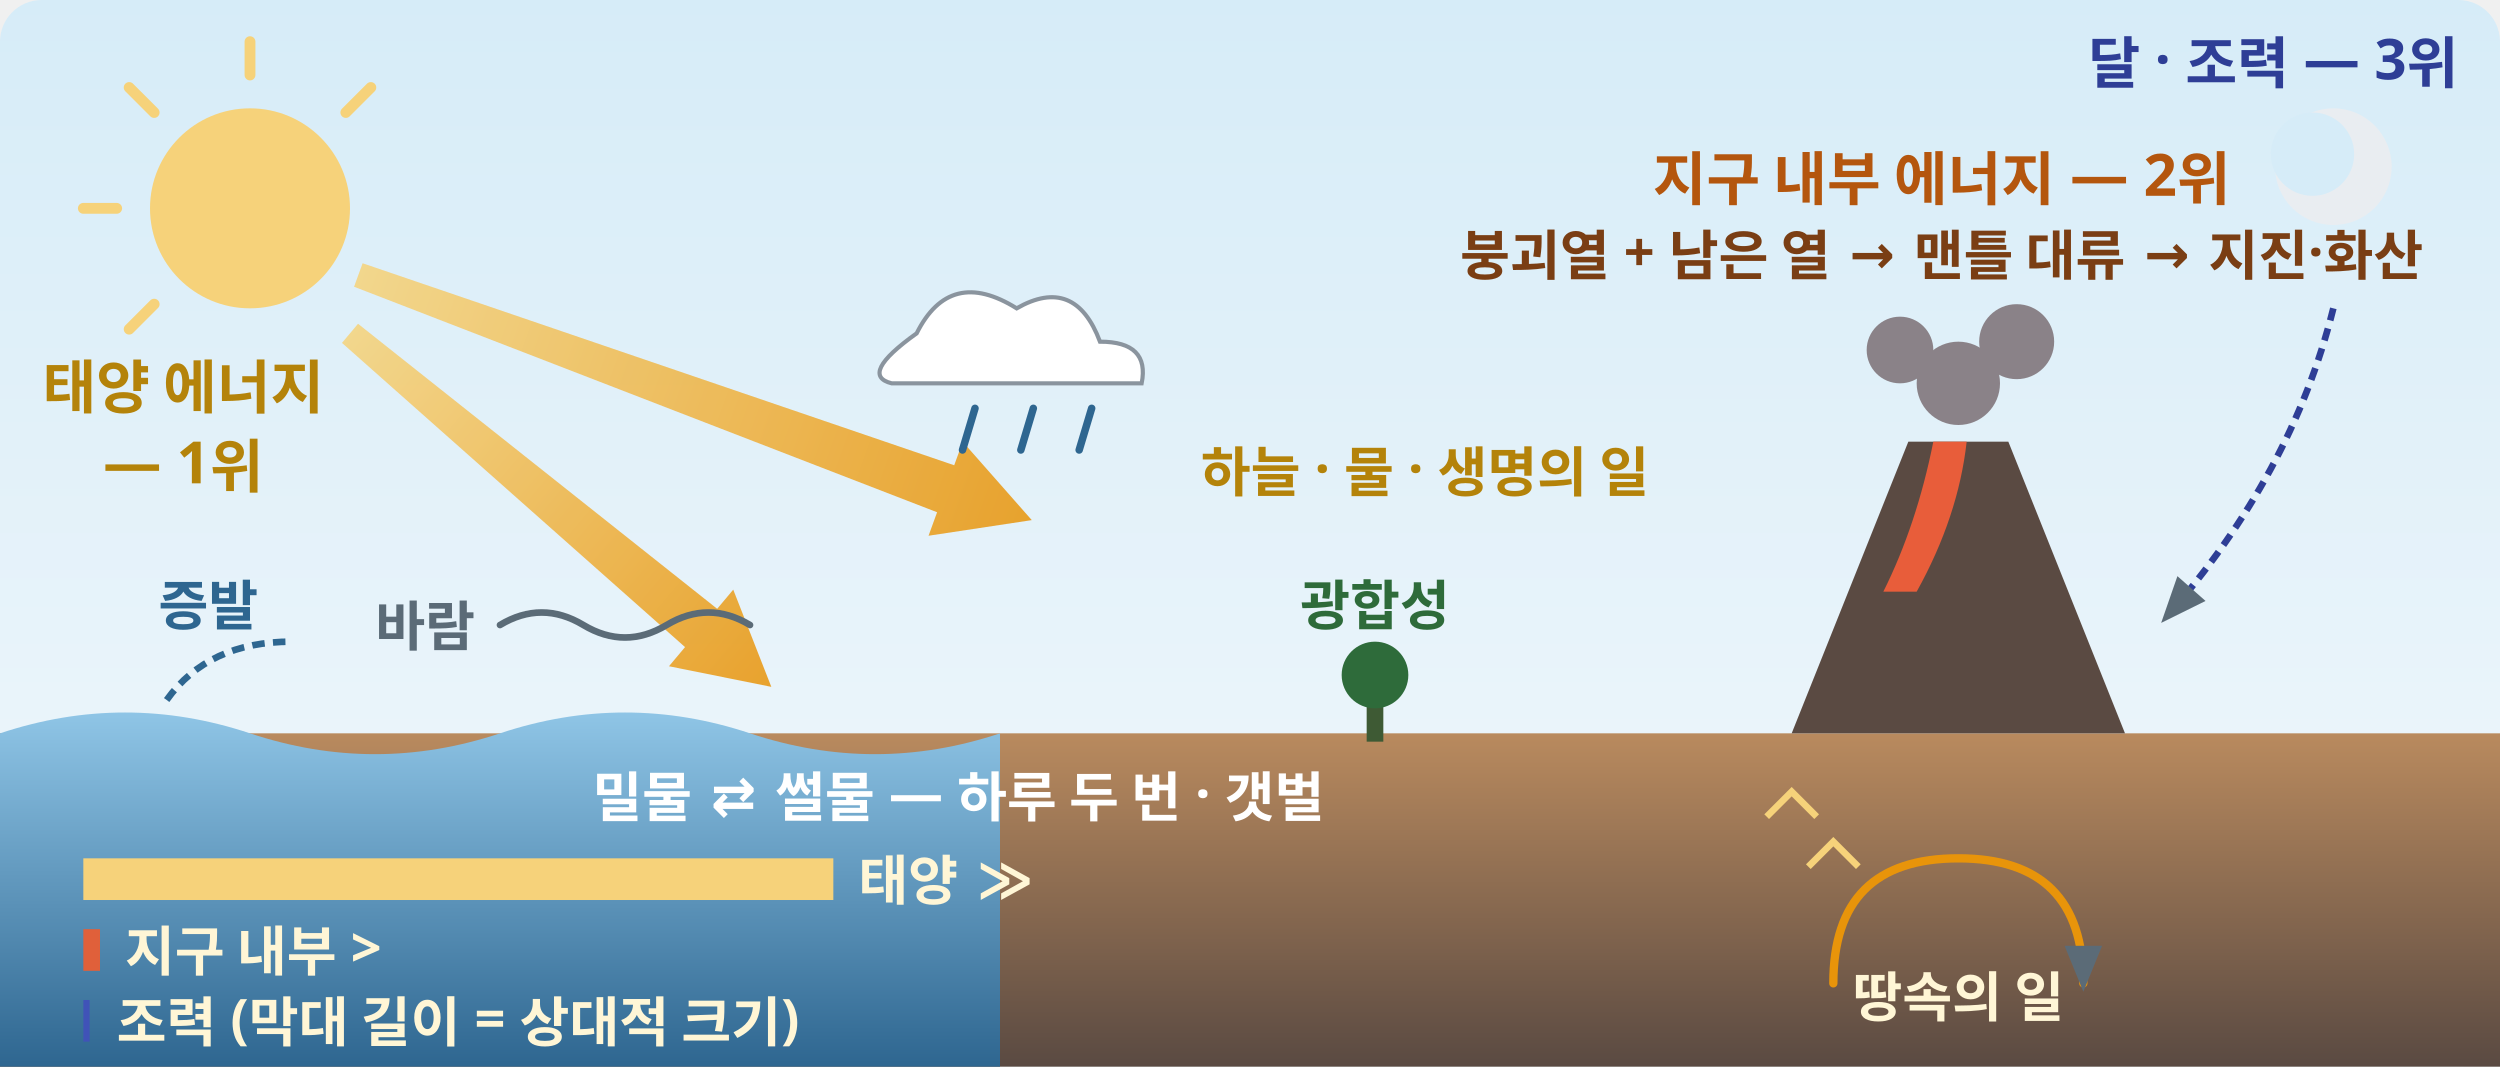
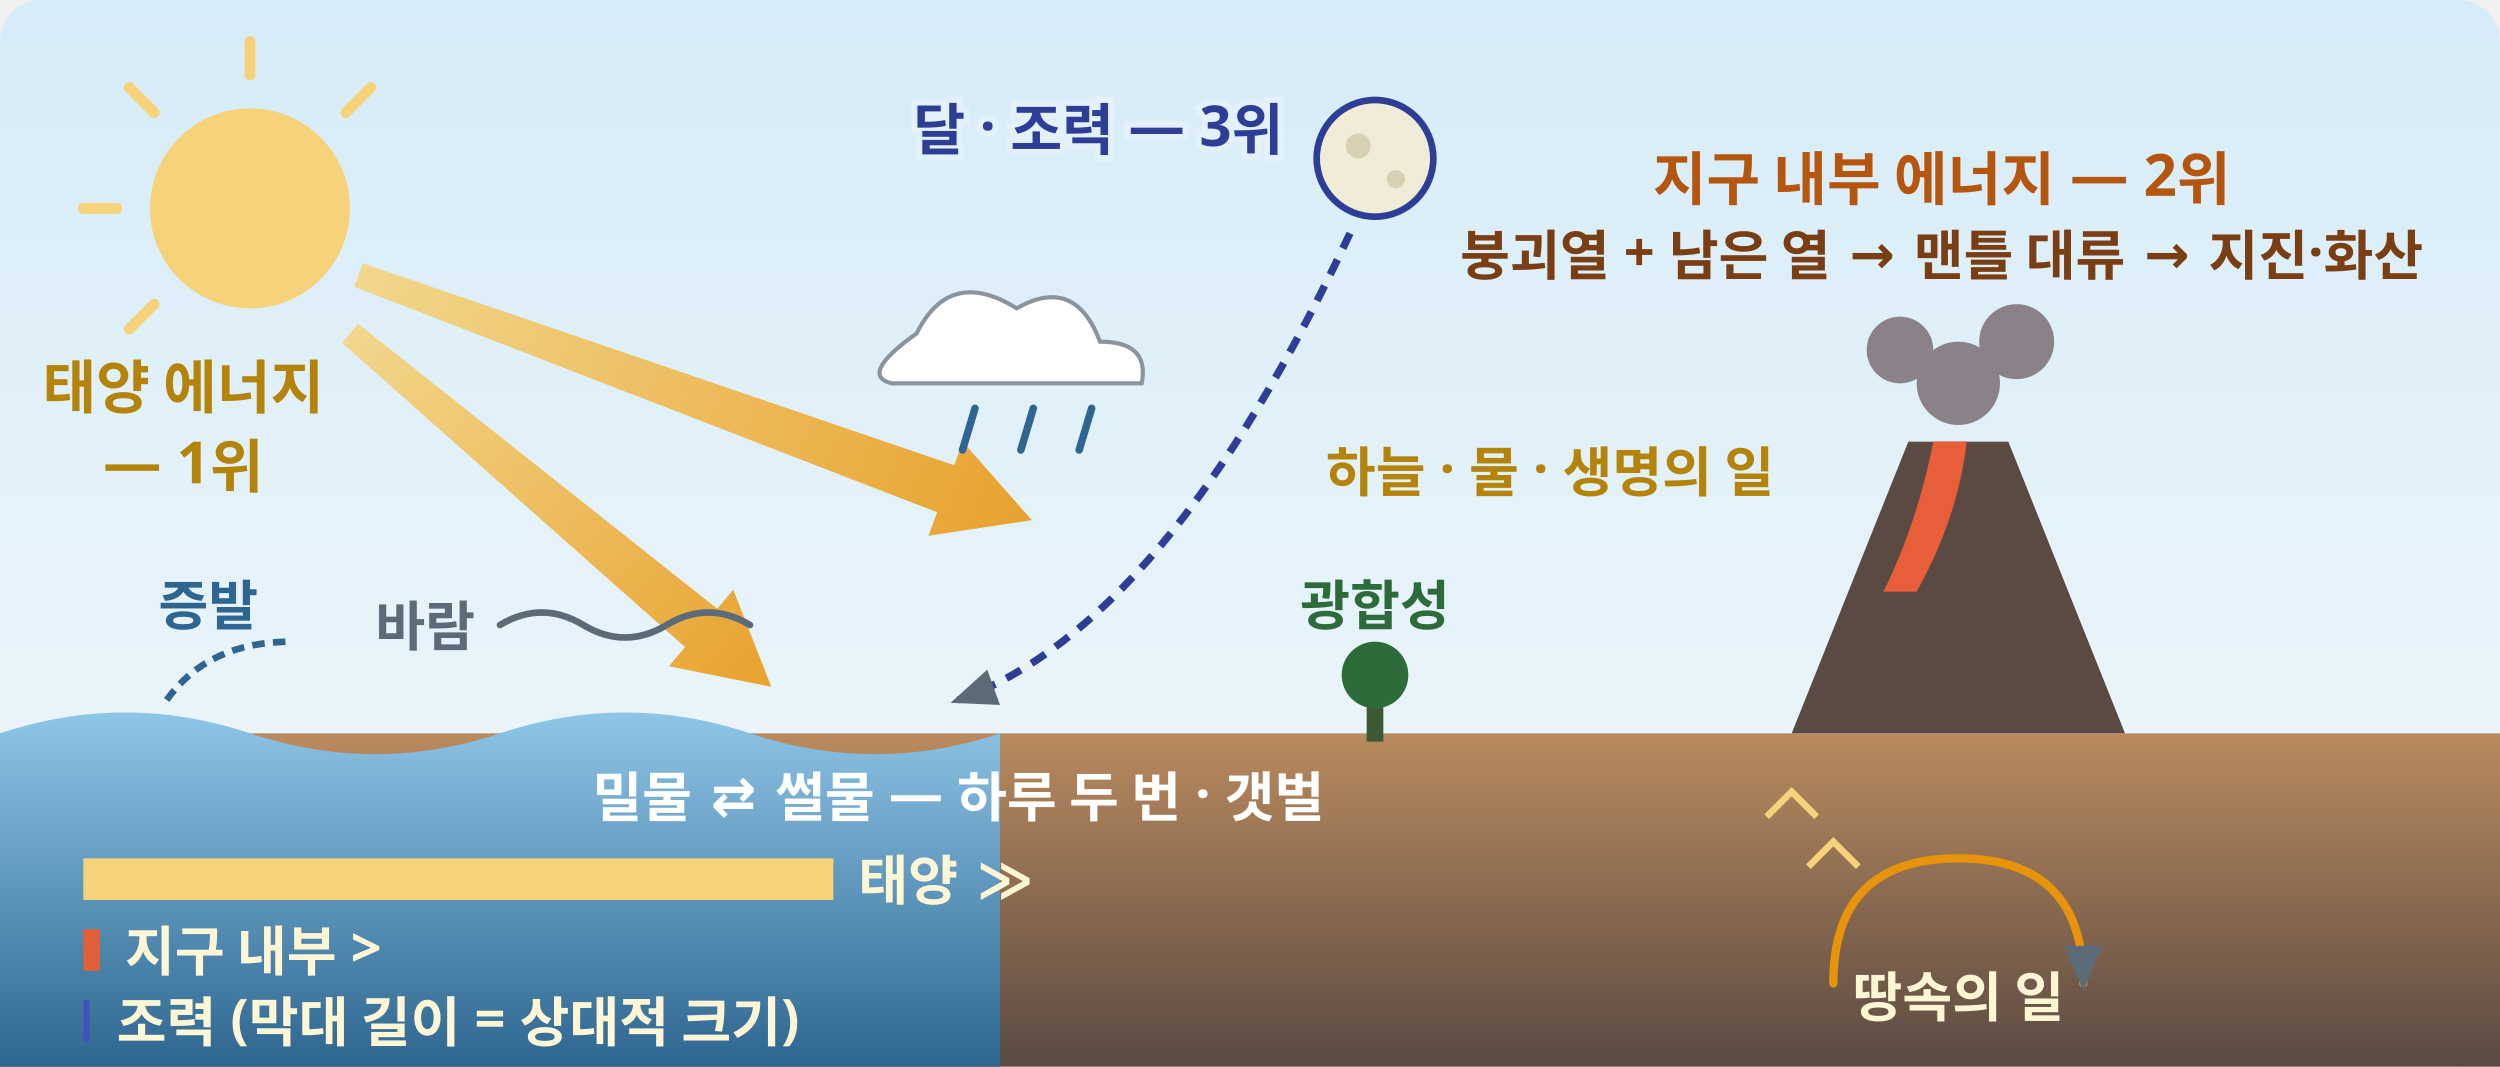
<svg width="600" height="256" viewBox="0 0 600 256" font-family="PC Sans">
  <defs>
    <marker id="axP-1301-04" markerUnits="userSpaceOnUse" markerWidth="11" markerHeight="9" refX="9" refY="4.5" orient="auto">
      <path d="M0,0 L11,4.5 L0,9 Z" fill="#5B6B77" />
    </marker>
  </defs>
  <defs>
    <linearGradient id="w4sky-1301-04" x1="0" y1="0" x2="0" y2="1">
      <stop offset="0" stop-color="#D6ECF8" />
      <stop offset="1" stop-color="#F3F8FB" />
    </linearGradient>
    <linearGradient id="w4sea-1301-04" x1="0" y1="0" x2="0" y2="1">
      <stop offset="0" stop-color="#8FC5E6" />
      <stop offset="1" stop-color="#2E6690" />
    </linearGradient>
    <linearGradient id="w4beam-1301-04" x1="0" y1="0" x2="1" y2="0">
      <stop offset="0" stop-color="#F6D27A" />
      <stop offset="1" stop-color="#E8940A" />
    </linearGradient>
    <linearGradient id="w4ground-1301-04" x1="0" y1="0" x2="0" y2="1">
      <stop offset="0" stop-color="#B98A5E" />
      <stop offset="1" stop-color="#5A4A42" />
    </linearGradient>
  </defs>
  <rect width="600" height="256" rx="10" fill="url(#w4sky-1301-04)" />
  <g transform="translate(60,50)">
    <circle r="24" fill="#F6D27A" />
    <g stroke="#F6D27A" stroke-width="2.6" stroke-linecap="round">
      <line y1="-32" y2="-40" />
      <line x1="-32" x2="-40" />
      <line x1="-23" y1="-23" x2="-29" y2="-29" />
      <line x1="23" y1="-23" x2="29" y2="-29" />
      <line x1="-23" y1="23" x2="-29" y2="29" />
    </g>
  </g>
  <text x="44" y="98" text-anchor="middle" font-size="14" font-weight="900" fill="#B4830A">태양 에너지<tspan x="44" dy="18">— 1위</tspan>
  </text>
  <g transform="translate(86,66) rotate(20)">
    <path d="M0,-3 L150,-6 L150,-12 L172,0 L150,12 L150,6 L0,3 Z" fill="url(#w4beam-1301-04)" opacity="0.85" />
  </g>
  <g transform="translate(84,80) rotate(40)">
    <path d="M0,-3 L110,-6 L110,-12 L132,0 L110,12 L110,6 L0,3 Z" fill="url(#w4beam-1301-04)" opacity="0.85" />
  </g>
  <rect x="0" y="176" width="600" height="80" fill="url(#w4ground-1301-04)" />
  <path d="M0,176 q30,-10 60,0 t60,0 t60,0 t60,0 v80 H0 z" fill="url(#w4sea-1301-04)" />
  <g transform="translate(250,70)">
    <path d="M-30,10 q8,-16 24,-6 q14,-8 20,8 q12,0 10,10 h-60 q-8,-2 6,-12 z" fill="#FFFFFF" stroke="#8A949E" stroke-width="1" />
    <g stroke="#2E6690" stroke-width="1.8" stroke-linecap="round">
      <line x1="-16" y1="28" x2="-19" y2="38" />
      <line x1="-2" y1="28" x2="-5" y2="38" />
      <line x1="12" y1="28" x2="9" y2="38" />
    </g>
  </g>
  <path d="M120,150 q10,-6 20,0 t20,0 t20,0" fill="none" stroke="#5B6B77" stroke-width="1.6" stroke-linecap="round" />
  <text x="114" y="155" text-anchor="end" font-size="13" font-weight="800" fill="#5B6B77">바람</text>
  <path d="M40,168 q10,-14 30,-14" fill="none" stroke="#2E6690" stroke-width="1.6" stroke-dasharray="3 2" />
  <text x="50" y="150" text-anchor="middle" font-size="13" font-weight="800" fill="#2E6690">증발</text>
  <g transform="translate(330,168)">
    <rect x="-2" y="-2" width="4" height="12" fill="#3E5A34" />
    <circle cy="-6" r="8" fill="#2E6B3A" />
  </g>
  <text x="330" y="150" text-anchor="middle" font-size="13" font-weight="800" fill="#2E6B3A">광합성</text>
-   <text x="342" y="118" text-anchor="middle" font-size="13" font-weight="900" fill="#B4830A">하늘 · 물 · 생명의 일</text>
+   <text x="372" y="118" text-anchor="middle" font-size="13" font-weight="900" fill="#B4830A">하늘 · 물 · 생명의 일</text>
  <g transform="translate(470,176)">
    <path d="M-40,0 L-12,-70 L12,-70 L40,0 Z" fill="#5A4A42" />
    <path d="M-6,-70 q-4,20 -12,36 l8,0 q10,-18 12,-36 z" fill="#E85D3A" />
    <g fill="#8A8288">
      <circle cx="0" cy="-84" r="10" />
      <circle cx="-14" cy="-92" r="8" />
      <circle cx="14" cy="-94" r="9" />
    </g>
    <g stroke="#E8940A" stroke-width="2" fill="none" stroke-linecap="round">
      <path d="M-30,60 q0,-30 30,-30 q30,0 30,30" marker-end="url(#axP-1301-04)" />
    </g>
    <g stroke="#F6D27A" stroke-width="1.6" fill="none">
      <path d="M-46,20 l6,-6 l6,6 M-36,32 l6,-6 l6,6" />
    </g>
  </g>
  <text x="466" y="48" text-anchor="middle" font-size="14" font-weight="900" fill="#B4560E">지구 내부 에너지 — 2위</text>
  <text x="466" y="66" text-anchor="middle" font-size="13" font-weight="800" fill="#7A3E14">붕괴열 + 남은 열 → 맨틀 대류 → 지진·화산</text>
  <text x="470" y="244" text-anchor="middle" font-size="13" font-weight="900" fill="#FFF6D6">땅속의 일</text>
-   <g transform="translate(560,40)">
-     <circle r="14" fill="#E9EDF1" />
-     <circle cx="-5" cy="-3" r="10" fill="#D6ECF8" />
+   <g transform="translate(330,38)">
+     <circle r="14" fill="#F1ECD8" stroke="#2E3E96" stroke-width="1.6" />
+     <circle cx="-4" cy="-3" r="3" fill="#D8D0B4" />
+     <circle cx="5" cy="5" r="2.2" fill="#D8D0B4" />
  </g>
-   <text x="590" y="20" text-anchor="end" font-size="13.5" font-weight="900" fill="#2E3E96">달 · 조력 — 3위</text>
-   <g stroke="#2E3E96" stroke-width="1.6" fill="none">
-     <path d="M560,74 q-10,40 -40,74" stroke-dasharray="3 2" marker-end="url(#axP-1301-04)" />
+   <text x="308" y="36" text-anchor="end" font-size="13.5" font-weight="900" fill="#2E3E96" stroke="#E2F1FA" stroke-width="3" paint-order="stroke">달 · 조력 — 3위</text>
+   <g stroke="#2E3E96" stroke-width="1.8" fill="none">
+     <path d="M324,56 Q280,150 230,168" stroke-dasharray="4 3" marker-end="url(#axP-1301-04)" />
  </g>
  <text x="230" y="196" text-anchor="middle" font-size="13" font-weight="900" fill="#FFFFFF">밀물 ⇄ 썰물 — 하루 두 번 · 갯벌</text>
  <g transform="translate(20,206)">
    <rect x="0" y="0" width="180" height="10" fill="#F6D27A" />
    <rect x="0" y="17" width="4" height="10" fill="#E0603A" />
    <rect x="0" y="34" width="1.5" height="10" fill="#4053B8" />
    <text x="186" y="10" font-size="13" font-weight="900" fill="#FFF6D6">태양 ≫</text>
    <text x="10" y="27" font-size="13" font-weight="900" fill="#FFF6D6">지구 내부 &gt;</text>
    <text x="8" y="44" font-size="13" font-weight="900" fill="#FFF6D6">조력 (막대 길이 = 상대적 크기)</text>
  </g>
</svg>
